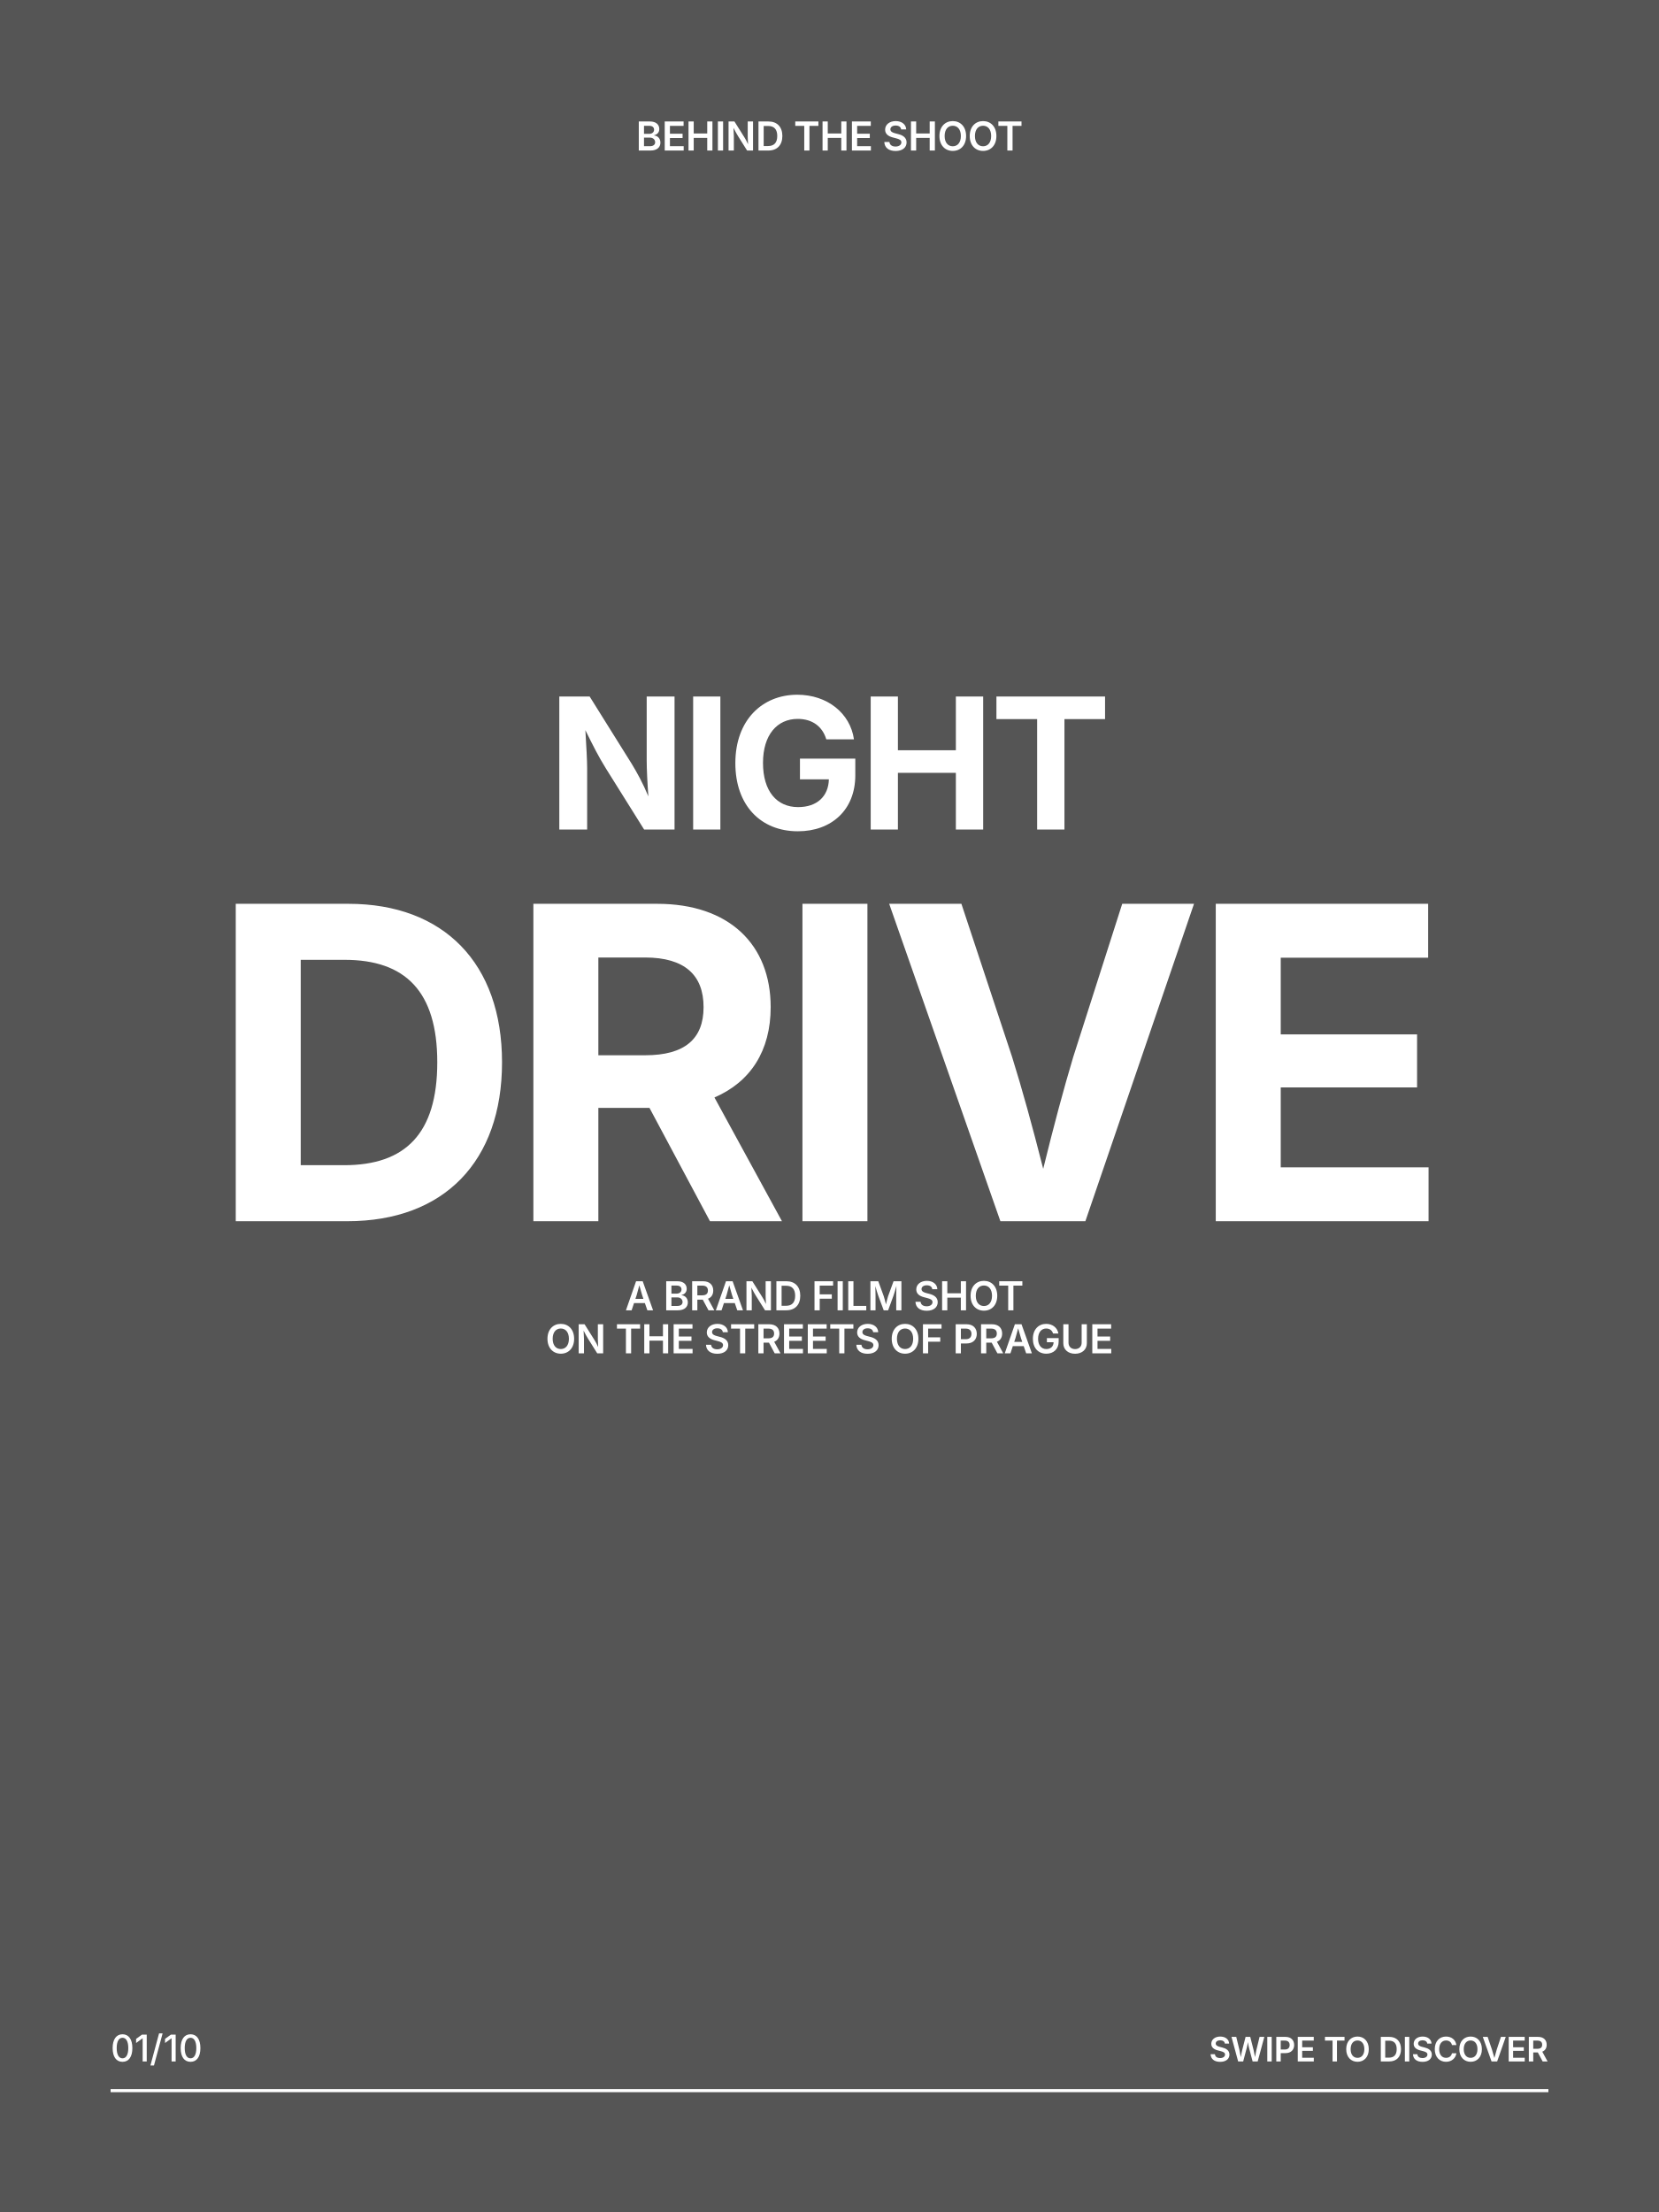
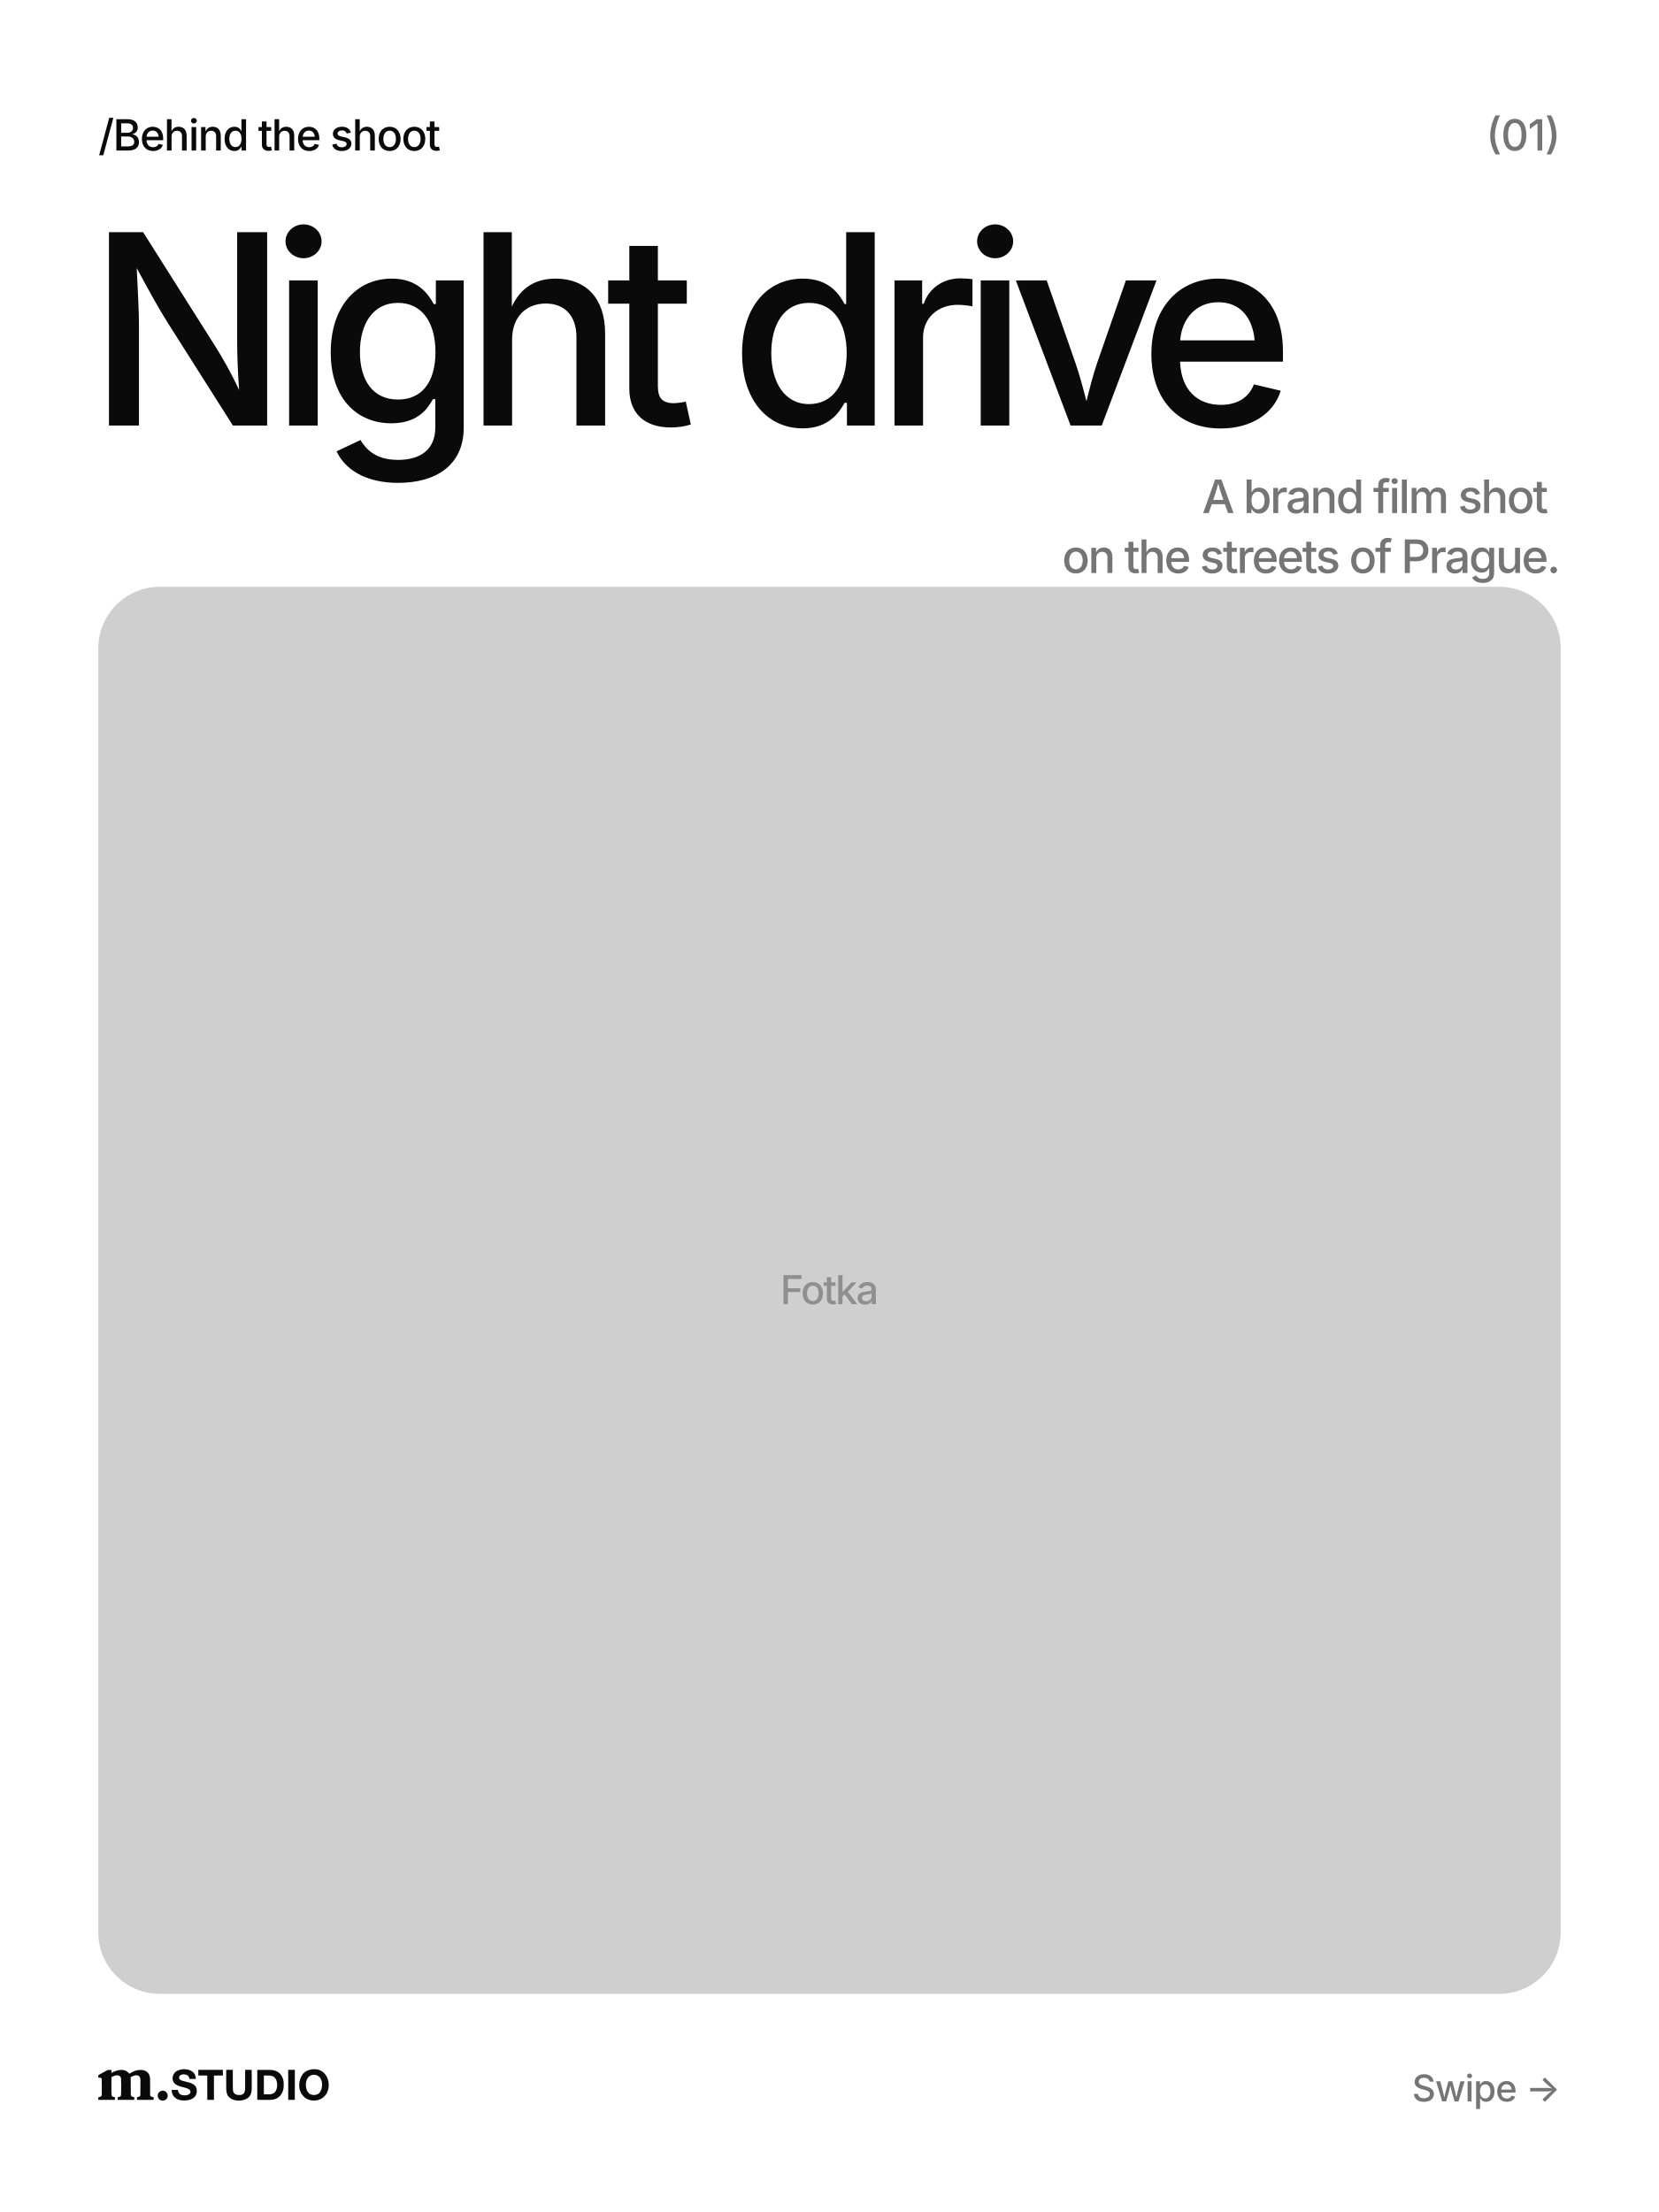
<svg xmlns="http://www.w3.org/2000/svg" width="1080" height="1440" viewBox="0 0 1080 1440">
-   <rect id="Background" width="1080" height="1440" fill="#767676" />
-   <rect id="Photo – vložte obrázek" x="0" y="0" width="1080" height="1440" rx="0" fill="#767676" />
-   <rect id="Shade" width="1080" height="1440" fill="#000" fill-opacity="0.28" />
-   <text id="Label" x="540" y="98" font-family="Inter" font-size="26" font-weight="600" letter-spacing="-0.26" fill="#FFFFFF" text-anchor="middle">BEHIND THE SHOOT</text>
-   <text id="Kicker" x="540" y="540" font-family="Inter" font-size="119" font-weight="700" letter-spacing="-3.57" fill="#FFFFFF" text-anchor="middle">NIGHT</text>
-   <text id="Title" x="540" y="795" font-family="Inter" font-size="284" font-weight="700" letter-spacing="-11.35" fill="#FFFFFF" text-anchor="middle">DRIVE</text>
-   <text id="Subtitle" font-family="Inter" font-size="26" font-weight="600" letter-spacing="-0.26" fill="#FFFFFF" text-anchor="middle">
-     <tspan x="540" y="853">A BRAND FILM SHOT</tspan>
-     <tspan x="540" y="881">ON THE STREETS OF PRAGUE</tspan>
+   <rect id="Background" width="1080" height="1440" fill="#FFFFFF" />
+   <g id="Section label">
+     <text id="Label" x="64" y="98" font-family="Inter" font-size="28" font-weight="500" letter-spacing="-0.84" fill="#0A0A0A" text-anchor="start">/Behind the shoot</text>
+     <text id="Index" x="1016" y="98" font-family="Inter" font-size="28" font-weight="500" letter-spacing="-0.56" fill="#757575" text-anchor="end">(01)</text>
+   </g>
+   <text id="Title" x="57" y="277" font-family="Inter" font-size="173" font-weight="500" letter-spacing="-12.12" fill="#0A0A0A" text-anchor="start">Night drive</text>
+   <text id="Tagline" font-family="Inter" font-size="30" font-weight="500" letter-spacing="-1.20" text-anchor="end">
+     <tspan x="1016" y="334">
+       <tspan fill="#757575">A brand film shot</tspan>
+     </tspan>
+     <tspan x="1016" y="373">
+       <tspan fill="#757575">on the streets of Prague.</tspan>
+     </tspan>
  </text>
+   <rect id="Photo – vložte obrázek" x="64" y="382" width="952" height="916" rx="40" fill="#CFCFCF" />
+   <text id="Hint – smazat" x="540" y="849" font-family="Inter" font-size="26" font-weight="500" letter-spacing="-1.04" fill="#8F8F8F" text-anchor="middle">Fotka</text>
  <g id="Footer">
-     <text id="Counter" x="72" y="1342" font-family="Inter" font-size="24" font-weight="500" letter-spacing="0.00" fill="#FFFFFF" text-anchor="start">01/10</text>
-     <text id="CTA" x="1008" y="1342" font-family="Inter" font-size="22" font-weight="600" letter-spacing="-0.22" fill="#FFFFFF" text-anchor="end">SWIPE TO DISCOVER</text>
-     <rect id="Line" x="72" y="1360" width="936" height="2" fill="#FFFFFF" />
+     <g id="Logo m.STUDIO" transform="translate(64 1347) scale(0.04688)">
+       <path fill="#0A0A0A" fill-rule="evenodd" d="M 879.37 436.51 C 864.89 433.36 853.86 426.92 842.98 415.27 C 811.69 381.76 821.75 327.27 863.08 306.46 C 892.07 291.86 927.01 299.29 947.94 324.50 C 956.60 334.93 961.33 346.26 962.94 360.46 C 965.06 379.12 960.44 396.23 949.28 411.08 C 933.78 431.70 905.14 442.11 879.37 436.51 Z  M 1923.50 435.50 C 1865.42 428.80 1820.12 403.39 1796.67 364.36 C 1787.73 349.47 1783.24 335.24 1779.53 310.00 C 1779.33 308.62 1778.89 305.70 1778.56 303.50 C 1778.23 301.30 1777.32 289.91 1776.53 278.19 C 1775.37 260.72 1775.22 234.60 1775.72 133.44 L 1776.32 10.00 L 1822.14 10.00 L 1867.96 10.00 L 1867.77 132.25 C 1867.52 301.63 1868.01 308.39 1882.16 329.55 C 1893.75 346.88 1915.15 356.74 1945.90 358.92 C 1991.95 362.18 2019.65 348.13 2031.46 315.51 C 2034.10 308.24 2037.31 293.82 2038.60 283.50 C 2039.01 280.20 2039.23 217.31 2039.08 143.75 L 2038.80 10.00 L 2084.26 10.00 L 2129.71 10.00 L 2130.44 138.80 C 2131.16 264.20 2131.06 274.47 2128.85 297.50 C 2123.33 355.12 2098.21 392.75 2049.74 415.99 C 2013.48 433.39 1967.20 440.54 1923.50 435.50 Z  M 1173.00 435.29 C 1164.03 434.73 1140.11 431.03 1131.50 428.86 C 1100.40 421.02 1077.96 408.95 1058.40 389.53 C 1040.08 371.35 1029.18 351.32 1022.51 323.61 C 1019.76 312.17 1018.00 300.21 1018.00 292.92 L 1018.00 287.98 L 1061.66 288.24 L 1105.31 288.50 L 1106.98 296.50 C 1109.65 309.29 1111.89 315.92 1116.59 325.05 C 1131.38 353.75 1159.23 365.37 1209.32 363.72 C 1226.43 363.16 1231.86 362.07 1244.88 356.56 C 1259.75 350.27 1271.81 339.95 1276.78 329.25 C 1279.01 324.45 1279.46 322.09 1279.48 314.98 C 1279.50 307.32 1279.16 305.77 1276.18 299.71 C 1267.45 281.98 1248.37 270.04 1212.56 259.91 C 1204.89 257.74 1197.69 255.79 1196.56 255.56 C 1195.43 255.34 1191.35 254.40 1187.50 253.48 C 1183.65 252.56 1179.60 251.63 1178.50 251.41 C 1163.24 248.40 1132.49 238.77 1105.51 228.56 C 1084.18 220.48 1061.22 203.55 1049.70 187.42 C 1043.84 179.20 1037.18 164.28 1034.34 153.00 C 1030.79 138.90 1030.58 117.28 1033.86 103.73 C 1040.18 77.68 1049.95 60.03 1067.32 43.33 C 1082.54 28.69 1097.58 19.99 1121.00 12.28 C 1145.06 4.36 1167.80 0.70 1193.00 0.69 C 1221.60 0.69 1245.09 4.95 1269.00 14.48 C 1284.23 20.55 1298.68 28.58 1309.45 36.98 C 1322.01 46.76 1334.98 62.69 1341.62 76.50 C 1348.51 90.83 1353.96 115.16 1353.99 131.76 L 1354.00 136.02 L 1309.82 135.76 L 1265.64 135.50 L 1263.96 127.00 C 1260.81 111.15 1257.26 104.12 1247.11 93.65 C 1236.14 82.33 1226.19 77.65 1205.34 73.97 C 1191.31 71.50 1180.25 71.47 1166.92 73.88 C 1143.86 78.06 1133.33 85.48 1124.76 103.63 C 1120.52 112.62 1119.69 124.25 1122.79 131.26 C 1128.10 143.26 1143.56 153.66 1167.50 161.32 C 1171.90 162.72 1183.83 165.90 1194.00 168.37 C 1266.09 185.87 1277.38 189.27 1300.80 200.54 C 1318.01 208.82 1328.59 215.93 1338.75 226.05 C 1353.72 240.96 1362.70 258.24 1366.04 278.55 C 1367.55 287.72 1367.51 314.31 1365.98 325.00 C 1364.42 335.86 1358.06 355.40 1353.33 363.91 C 1329.85 406.07 1283.94 429.01 1211.00 435.03 C 1200.81 435.87 1184.23 435.98 1173.00 435.29 Z  M 2972.50 435.38 C 2955.78 433.65 2934.56 428.70 2917.75 422.62 C 2879.75 408.86 2844.83 379.91 2822.16 343.35 C 2809.02 322.17 2796.58 289.40 2793.54 268.00 C 2793.19 265.52 2792.47 261.48 2791.94 259.00 C 2790.18 250.82 2789.21 224.60 2790.07 208.32 C 2792.40 164.38 2807.31 118.34 2831.43 80.66 C 2839.25 68.42 2840.67 66.58 2849.50 57.15 C 2874.67 30.27 2918.47 9.35 2963.90 2.52 C 2987.08 -0.97 3018.61 -0.29 3040.50 4.15 C 3090.93 14.39 3133.48 43.73 3162.40 88.19 C 3177.05 110.72 3190.18 143.78 3195.49 171.50 C 3199.83 194.18 3201.14 228.68 3198.47 250.00 C 3197.61 256.88 3196.72 263.18 3196.49 264.00 C 3196.26 264.82 3195.87 266.62 3195.61 268.00 C 3190.42 296.02 3178.32 326.19 3163.15 349.00 C 3136.86 388.52 3098.67 416.02 3052.50 428.68 C 3032.39 434.19 3024.88 435.16 3000.00 435.49 C 2987.07 435.65 2974.70 435.61 2972.50 435.38 Z  M 0.23 408.29 L 0.50 389.58 L 12.19 387.37 C 36.38 382.80 44.98 375.41 47.98 356.61 C 49.32 348.27 48.51 140.55 47.12 134.79 C 45.57 128.35 42.78 124.66 37.49 122.02 C 32.94 119.76 31.10 119.52 16.25 119.16 L -0.00 118.77 L 0.01 101.13 L 0.02 83.50 L 15.76 74.86 C 33.28 65.24 61.73 49.58 84.50 37.00 C 92.75 32.45 101.30 27.74 103.50 26.55 C 105.70 25.36 112.96 21.37 119.62 17.69 L 131.74 11.00 L 157.37 11.00 L 183.00 11.00 L 183.00 31.50 C 183.00 42.78 183.27 52.00 183.60 52.00 C 183.92 52.00 185.39 51.17 186.85 50.16 C 196.33 43.59 228.63 29.19 248.50 22.69 C 275.33 13.91 294.33 10.68 319.50 10.65 C 346.26 10.61 362.94 14.11 383.50 24.04 C 399.02 31.54 405.45 36.26 419.80 50.66 C 427.12 58.00 433.39 64.00 433.74 64.00 C 434.09 64.00 435.30 63.16 436.44 62.13 C 444.27 55.01 468.19 41.07 485.53 33.51 C 520.75 18.15 552.83 11.06 587.33 11.02 C 619.29 10.98 643.05 16.88 665.00 30.30 C 692.32 47.01 709.03 72.73 715.51 108.00 C 715.76 109.38 716.19 111.62 716.46 113.00 C 716.73 114.38 717.67 122.47 718.54 131.00 C 719.92 144.38 720.10 161.34 719.85 255.00 L 719.57 363.50 L 722.20 369.18 C 726.47 378.41 733.37 382.21 754.50 386.98 C 759.45 388.09 764.51 389.24 765.75 389.52 C 767.98 390.03 768.00 390.17 768.00 408.52 L 768.00 427.00 L 652.48 427.00 L 536.96 427.00 L 537.23 408.25 L 537.50 389.50 L 547.18 387.81 C 566.02 384.53 576.10 379.37 580.64 370.69 C 583.79 364.69 584.41 346.52 584.73 251.00 C 585.10 140.77 585.11 143.53 584.54 139.00 C 582.33 121.22 577.13 109.36 567.26 99.57 C 557.22 89.60 544.80 85.30 527.00 85.62 C 514.77 85.84 504.70 87.67 491.77 92.01 C 481.56 95.44 456.18 107.73 451.58 111.47 L 448.67 113.84 L 449.94 128.58 C 450.89 139.62 451.14 169.90 450.93 249.41 C 450.78 307.76 451.01 357.30 451.46 359.50 C 453.34 368.76 459.31 376.57 467.86 380.93 C 472.93 383.51 492.59 388.96 498.50 389.42 C 499.13 389.47 499.50 396.39 499.50 408.00 L 499.50 426.50 L 384.00 426.50 L 268.50 426.50 L 268.50 408.00 L 268.50 389.50 L 280.50 387.47 C 295.30 384.95 303.33 381.50 309.37 375.04 C 315.37 368.62 315.28 369.22 316.88 325.00 C 318.72 274.00 317.82 145.70 315.50 130.00 C 312.35 108.61 298.81 92.63 279.50 87.52 C 272.36 85.63 255.55 85.36 245.50 86.98 C 230.25 89.44 209.11 96.99 192.50 105.91 L 183.50 110.74 L 182.78 120.62 C 182.38 126.06 181.96 174.15 181.84 227.50 C 181.61 326.51 182.35 354.70 185.50 366.89 C 187.11 373.16 190.88 377.53 198.01 381.41 C 203.04 384.15 216.41 388.00 220.91 388.01 C 222.33 388.01 225.19 388.48 227.25 389.05 L 231.00 390.09 L 231.00 408.55 L 231.00 427.00 L 115.48 427.00 L -0.04 427.00 L 0.23 408.29 Z  M 1513.68 426.34 C 1513.30 425.97 1513.00 349.69 1513.00 256.83 L 1513.00 88.00 L 1451.00 88.00 L 1389.00 88.00 L 1389.00 49.00 L 1389.00 10.00 L 1559.50 10.00 L 1730.00 10.00 L 1730.00 49.00 L 1730.00 88.00 L 1710.16 88.00 C 1699.25 88.00 1671.36 88.30 1648.17 88.66 L 1606.01 89.33 L 1605.75 257.91 L 1605.50 426.50 L 1559.93 426.76 C 1534.86 426.90 1514.05 426.72 1513.68 426.34 Z  M 2207.46 425.75 C 2207.20 425.06 2207.10 331.35 2207.24 217.50 L 2207.50 10.50 L 2304.50 10.53 C 2399.96 10.55 2401.74 10.59 2416.74 12.81 C 2443.35 16.75 2461.16 22.04 2479.50 31.44 C 2512.63 48.42 2535.19 71.47 2551.99 105.50 C 2562.17 126.13 2567.07 140.70 2570.48 160.50 C 2571.34 165.45 2572.23 170.18 2572.48 171.00 C 2573.67 175.02 2575.07 199.53 2575.07 216.50 C 2575.07 233.53 2573.80 256.30 2572.46 263.00 C 2571.53 267.68 2571.01 270.50 2569.95 276.50 C 2563.58 312.64 2543.59 351.75 2519.10 376.00 C 2489.86 404.95 2458.05 419.69 2413.34 424.99 C 2397.64 426.86 2390.14 426.99 2302.22 427.00 C 2227.71 427.00 2207.84 426.74 2207.46 425.75 Z  M 2637.00 218.51 L 2637.00 10.00 L 2683.00 10.00 L 2729.00 10.00 L 2728.75 218.25 L 2728.50 426.50 L 2682.75 426.76 L 2637.00 427.02 L 2637.00 218.51 Z  M 3016.58 357.05 C 3042.73 351.53 3063.17 339.87 3075.24 323.60 C 3082.31 314.07 3092.73 293.39 3096.88 280.67 C 3110.36 239.38 3111.27 198.01 3099.52 160.50 C 3084.32 111.96 3050.22 83.15 3003.02 78.97 C 2976.31 76.60 2949.73 83.54 2930.98 97.77 C 2909.40 114.15 2892.16 145.25 2885.49 179.86 C 2880.83 204.03 2881.09 235.94 2886.14 260.50 C 2895.17 304.37 2920.07 339.01 2951.18 351.01 C 2971.29 358.76 2997.15 361.15 3016.58 357.05 Z  M 2391.42 348.01 C 2398.23 346.92 2404.86 345.62 2406.15 345.13 C 2407.44 344.64 2408.72 344.26 2409.00 344.28 C 2410.50 344.41 2421.41 340.30 2427.30 337.37 C 2452.13 325.07 2463.73 310.66 2474.35 278.91 C 2492.33 225.24 2484.06 160.20 2454.60 123.42 C 2432.91 96.34 2405.77 87.99 2339.50 88.01 C 2323.00 88.01 2307.14 88.30 2304.25 88.65 L 2299.00 89.28 L 2299.00 219.10 L 2299.00 348.93 L 2309.25 349.25 C 2314.89 349.43 2332.89 349.67 2349.27 349.79 C 2374.84 349.97 2380.78 349.72 2391.42 348.01 Z" />
+     </g>
+     <text id="Web" x="1016" y="1368" font-family="Inter" font-size="24" font-weight="500" letter-spacing="-0.48" fill="#757575" text-anchor="end">Swipe →</text>
  </g>
</svg>
